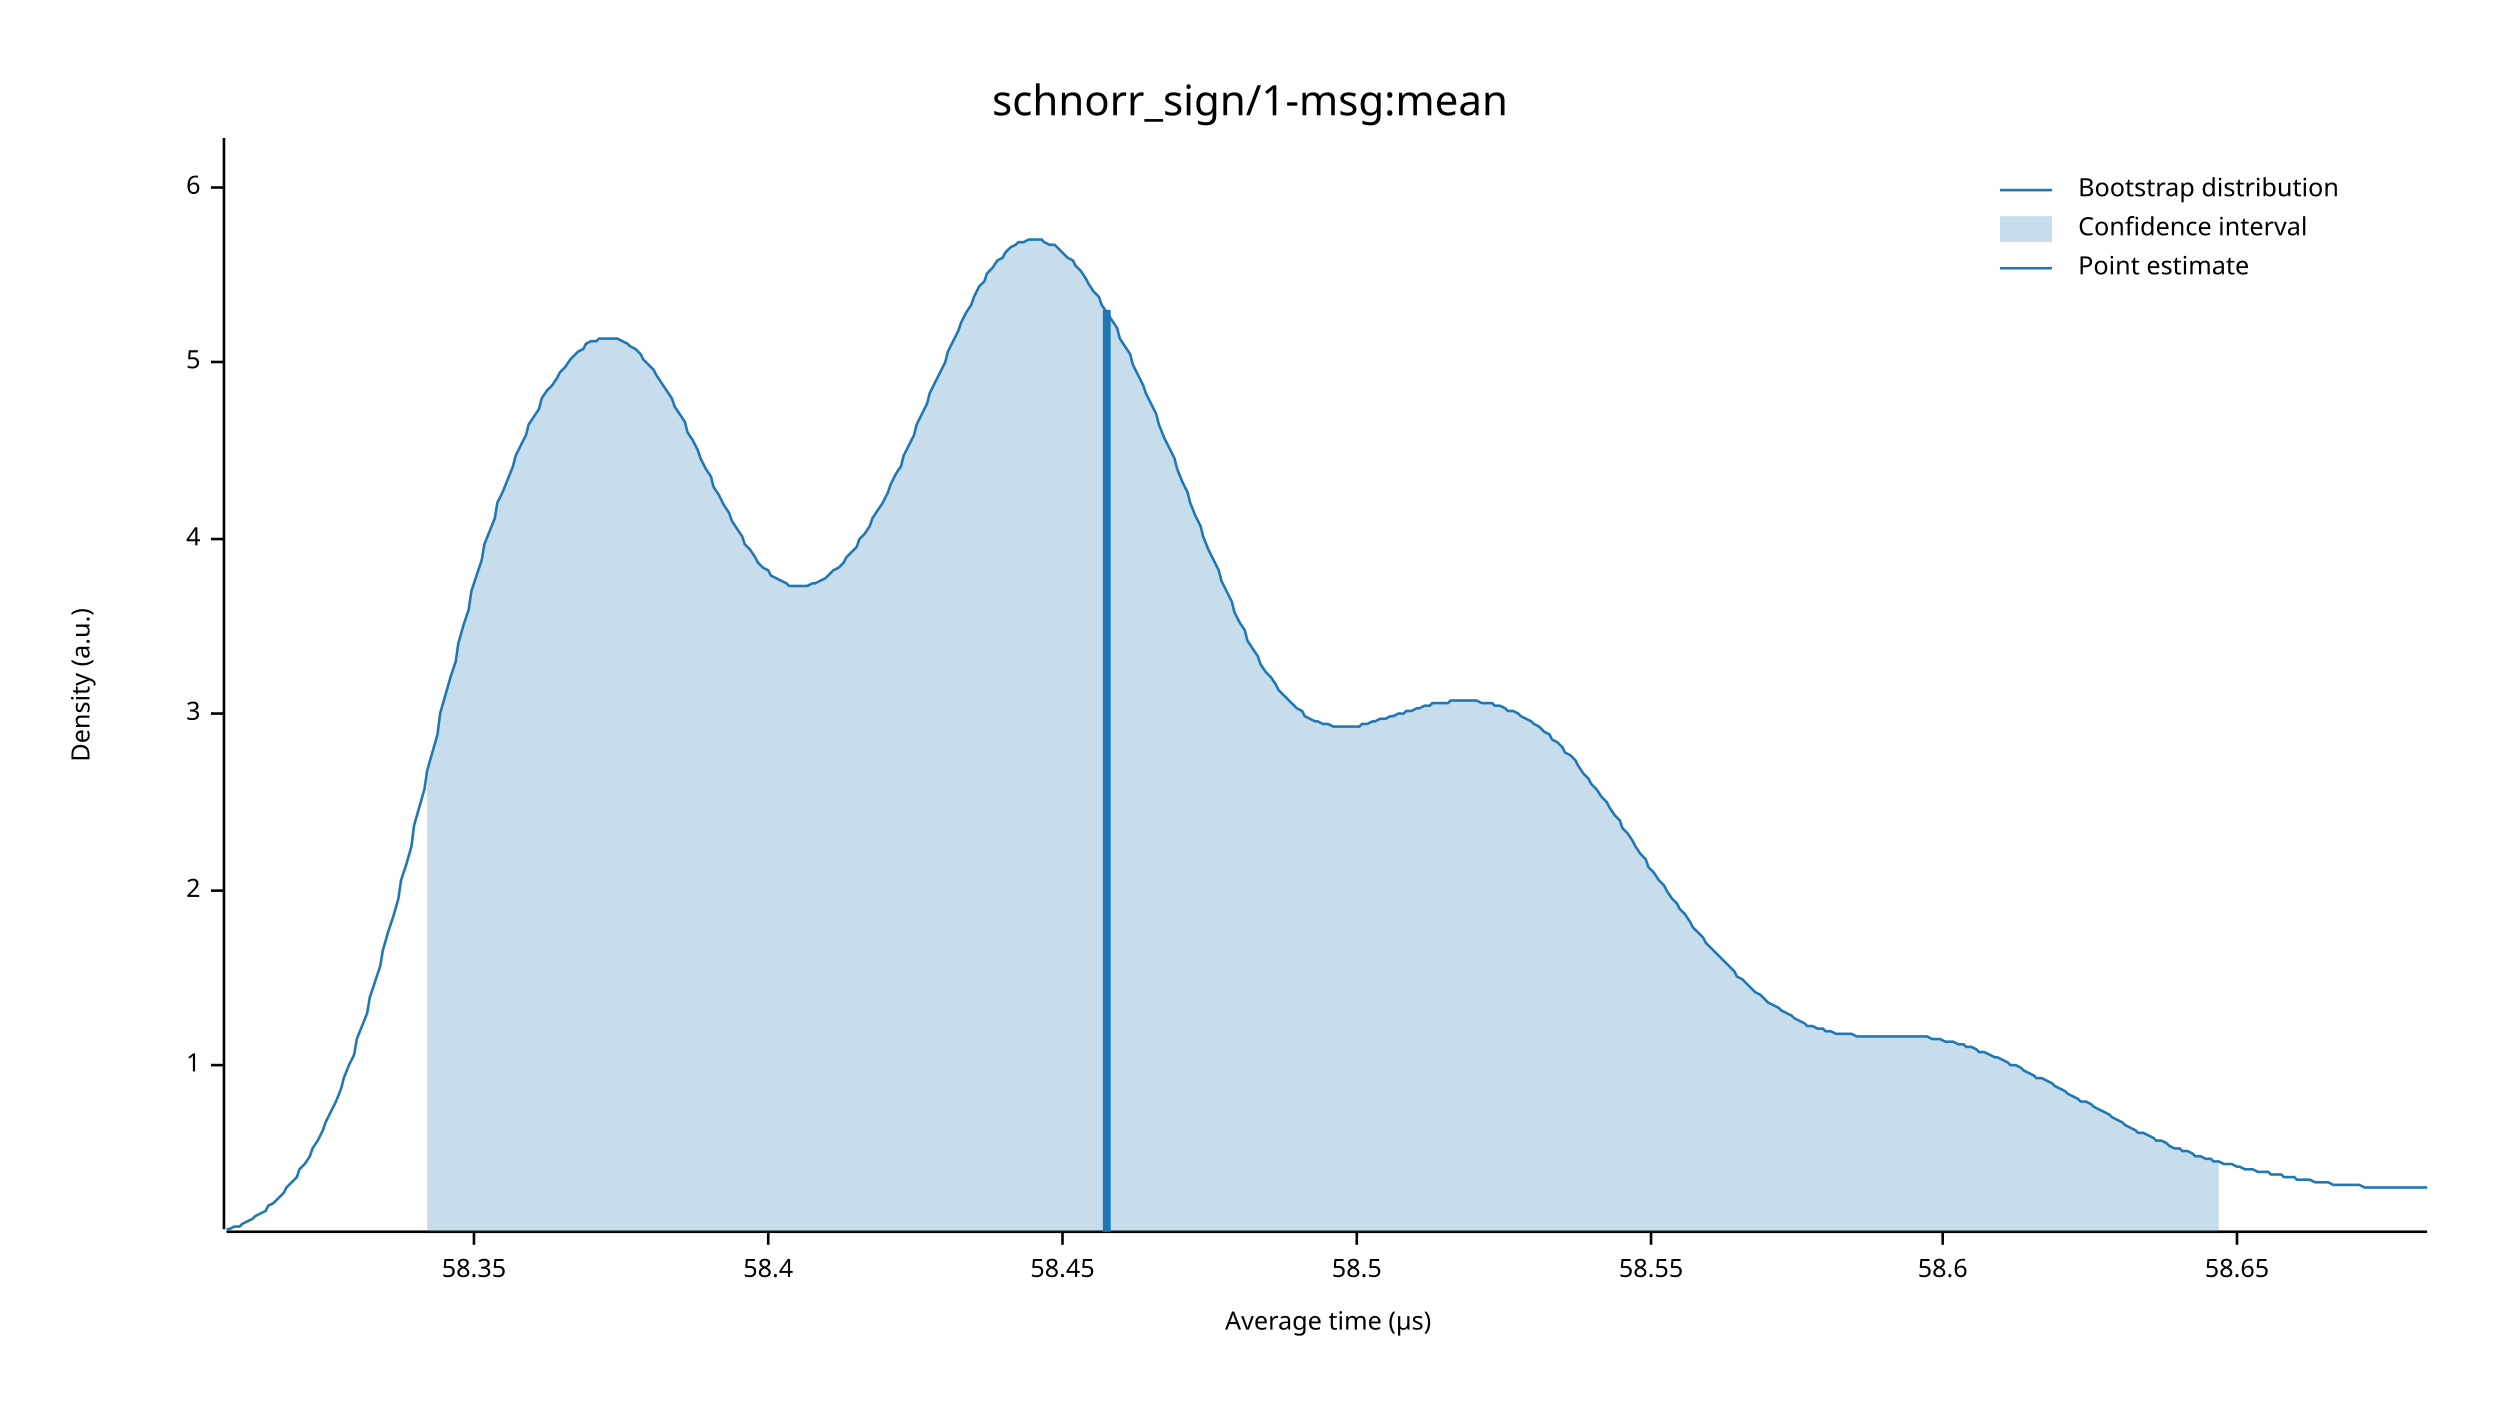
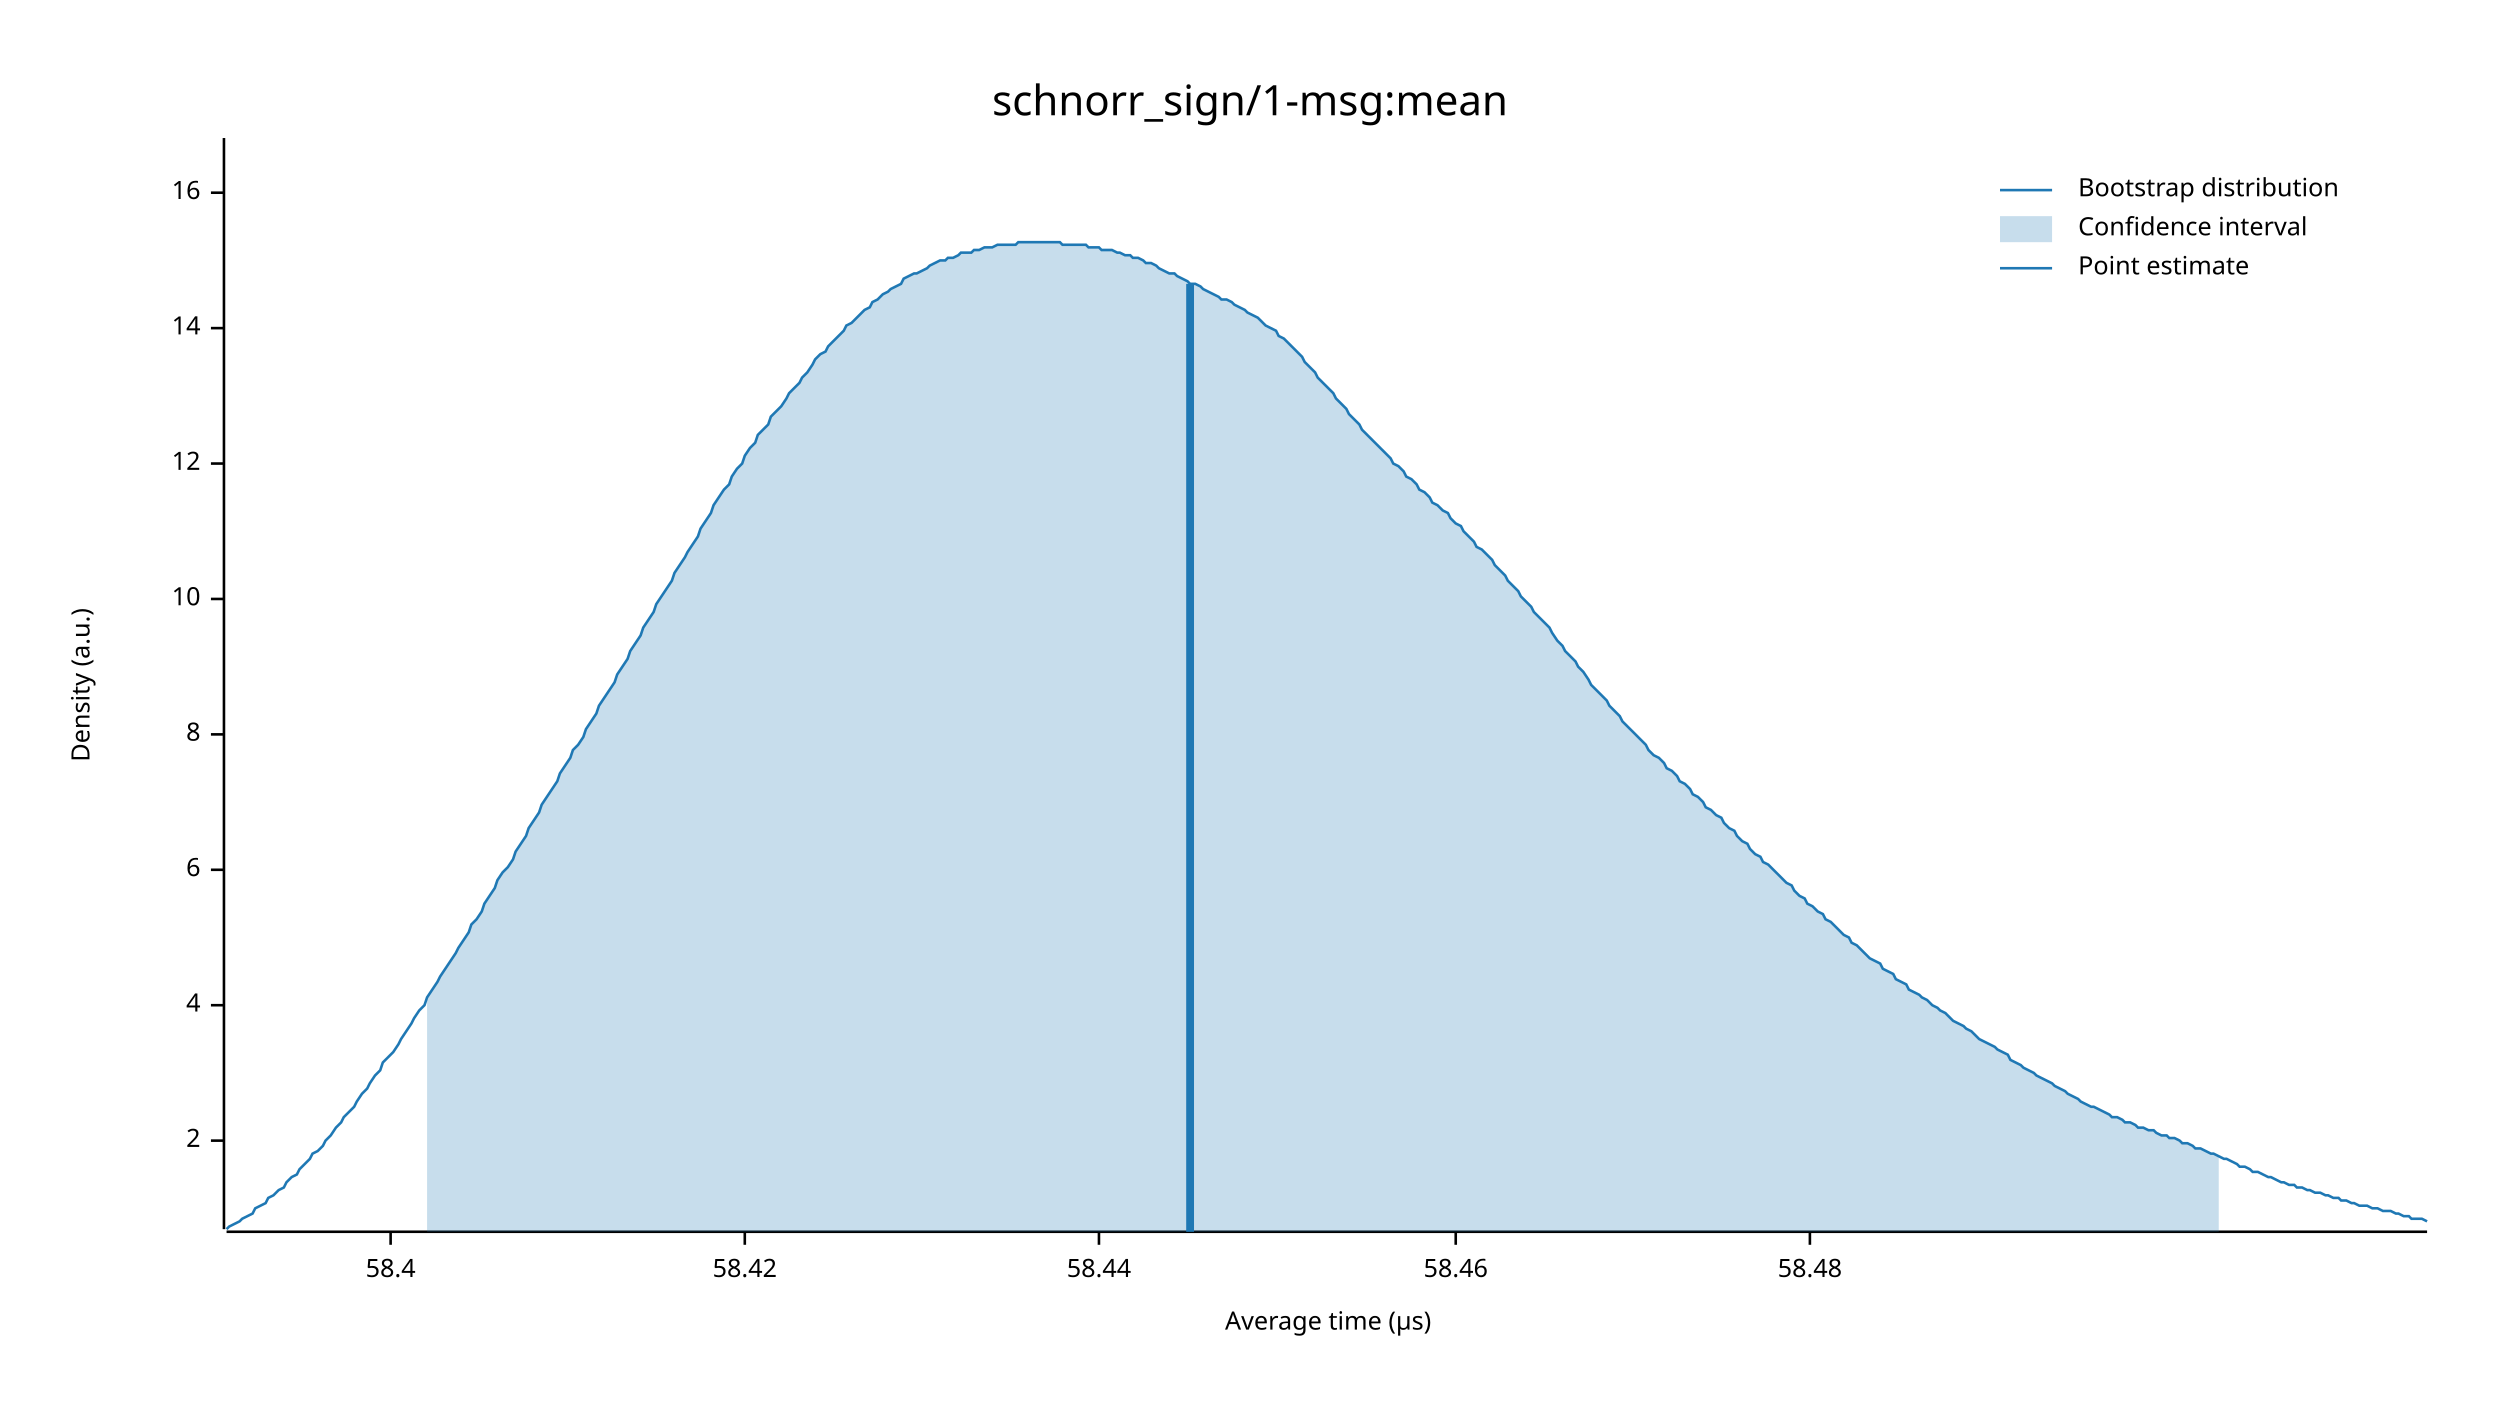
<svg xmlns="http://www.w3.org/2000/svg" width="960" height="540" viewBox="0 0 960 540">
  <text x="480" y="32" dy="0.76em" text-anchor="middle" font-family="sans-serif" font-size="16.129" opacity="1" fill="#000000">
schnorr_sign/1-msg:mean
</text>
  <text x="27" y="263" dy="0.76em" text-anchor="middle" font-family="sans-serif" font-size="9.677" opacity="1" fill="#000000" transform="rotate(270, 27, 263)">
Density (a.u.)
</text>
  <text x="510" y="513" dy="-0.5ex" text-anchor="middle" font-family="sans-serif" font-size="9.677" opacity="1" fill="#000000">
Average time (µs)
</text>
  <polyline fill="none" opacity="1" stroke="#000000" stroke-width="1" points="86,53 86,472 " />
-   <text x="77" y="409" dy="0.5ex" text-anchor="end" font-family="sans-serif" font-size="9.677" opacity="1" fill="#000000">
- 1
- </text>
-   <polyline fill="none" opacity="1" stroke="#000000" stroke-width="1" points="81,409 86,409 " />
-   <text x="77" y="342" dy="0.5ex" text-anchor="end" font-family="sans-serif" font-size="9.677" opacity="1" fill="#000000">
+   <text x="77" y="438" dy="0.5ex" text-anchor="end" font-family="sans-serif" font-size="9.677" opacity="1" fill="#000000">
2
</text>
-   <polyline fill="none" opacity="1" stroke="#000000" stroke-width="1" points="81,342 86,342 " />
-   <text x="77" y="274" dy="0.5ex" text-anchor="end" font-family="sans-serif" font-size="9.677" opacity="1" fill="#000000">
- 3
- </text>
-   <polyline fill="none" opacity="1" stroke="#000000" stroke-width="1" points="81,274 86,274 " />
-   <text x="77" y="207" dy="0.5ex" text-anchor="end" font-family="sans-serif" font-size="9.677" opacity="1" fill="#000000">
+   <polyline fill="none" opacity="1" stroke="#000000" stroke-width="1" points="81,438 86,438 " />
+   <text x="77" y="386" dy="0.5ex" text-anchor="end" font-family="sans-serif" font-size="9.677" opacity="1" fill="#000000">
4
</text>
-   <polyline fill="none" opacity="1" stroke="#000000" stroke-width="1" points="81,207 86,207 " />
-   <text x="77" y="139" dy="0.5ex" text-anchor="end" font-family="sans-serif" font-size="9.677" opacity="1" fill="#000000">
- 5
- </text>
-   <polyline fill="none" opacity="1" stroke="#000000" stroke-width="1" points="81,139 86,139 " />
-   <text x="77" y="72" dy="0.5ex" text-anchor="end" font-family="sans-serif" font-size="9.677" opacity="1" fill="#000000">
+   <polyline fill="none" opacity="1" stroke="#000000" stroke-width="1" points="81,386 86,386 " />
+   <text x="77" y="334" dy="0.5ex" text-anchor="end" font-family="sans-serif" font-size="9.677" opacity="1" fill="#000000">
6
</text>
-   <polyline fill="none" opacity="1" stroke="#000000" stroke-width="1" points="81,72 86,72 " />
+   <polyline fill="none" opacity="1" stroke="#000000" stroke-width="1" points="81,334 86,334 " />
+   <text x="77" y="282" dy="0.5ex" text-anchor="end" font-family="sans-serif" font-size="9.677" opacity="1" fill="#000000">
+ 8
+ </text>
+   <polyline fill="none" opacity="1" stroke="#000000" stroke-width="1" points="81,282 86,282 " />
+   <text x="77" y="230" dy="0.5ex" text-anchor="end" font-family="sans-serif" font-size="9.677" opacity="1" fill="#000000">
+ 10
+ </text>
+   <polyline fill="none" opacity="1" stroke="#000000" stroke-width="1" points="81,230 86,230 " />
+   <text x="77" y="178" dy="0.5ex" text-anchor="end" font-family="sans-serif" font-size="9.677" opacity="1" fill="#000000">
+ 12
+ </text>
+   <polyline fill="none" opacity="1" stroke="#000000" stroke-width="1" points="81,178 86,178 " />
+   <text x="77" y="126" dy="0.5ex" text-anchor="end" font-family="sans-serif" font-size="9.677" opacity="1" fill="#000000">
+ 14
+ </text>
+   <polyline fill="none" opacity="1" stroke="#000000" stroke-width="1" points="81,126 86,126 " />
+   <text x="77" y="74" dy="0.5ex" text-anchor="end" font-family="sans-serif" font-size="9.677" opacity="1" fill="#000000">
+ 16
+ </text>
+   <polyline fill="none" opacity="1" stroke="#000000" stroke-width="1" points="81,74 86,74 " />
  <polyline fill="none" opacity="1" stroke="#000000" stroke-width="1" points="87,473 932,473 " />
-   <text x="182" y="483" dy="0.76em" text-anchor="middle" font-family="sans-serif" font-size="9.677" opacity="1" fill="#000000">
- 58.35
- </text>
-   <polyline fill="none" opacity="1" stroke="#000000" stroke-width="1" points="182,473 182,478 " />
-   <text x="295" y="483" dy="0.76em" text-anchor="middle" font-family="sans-serif" font-size="9.677" opacity="1" fill="#000000">
+   <text x="150" y="483" dy="0.76em" text-anchor="middle" font-family="sans-serif" font-size="9.677" opacity="1" fill="#000000">
58.4
</text>
-   <polyline fill="none" opacity="1" stroke="#000000" stroke-width="1" points="295,473 295,478 " />
-   <text x="408" y="483" dy="0.76em" text-anchor="middle" font-family="sans-serif" font-size="9.677" opacity="1" fill="#000000">
- 58.45
+   <polyline fill="none" opacity="1" stroke="#000000" stroke-width="1" points="150,473 150,478 " />
+   <text x="286" y="483" dy="0.76em" text-anchor="middle" font-family="sans-serif" font-size="9.677" opacity="1" fill="#000000">
+ 58.42
</text>
-   <polyline fill="none" opacity="1" stroke="#000000" stroke-width="1" points="408,473 408,478 " />
-   <text x="521" y="483" dy="0.76em" text-anchor="middle" font-family="sans-serif" font-size="9.677" opacity="1" fill="#000000">
- 58.5
+   <polyline fill="none" opacity="1" stroke="#000000" stroke-width="1" points="286,473 286,478 " />
+   <text x="422" y="483" dy="0.76em" text-anchor="middle" font-family="sans-serif" font-size="9.677" opacity="1" fill="#000000">
+ 58.44
</text>
-   <polyline fill="none" opacity="1" stroke="#000000" stroke-width="1" points="521,473 521,478 " />
-   <text x="634" y="483" dy="0.76em" text-anchor="middle" font-family="sans-serif" font-size="9.677" opacity="1" fill="#000000">
- 58.55
+   <polyline fill="none" opacity="1" stroke="#000000" stroke-width="1" points="422,473 422,478 " />
+   <text x="559" y="483" dy="0.76em" text-anchor="middle" font-family="sans-serif" font-size="9.677" opacity="1" fill="#000000">
+ 58.46
</text>
-   <polyline fill="none" opacity="1" stroke="#000000" stroke-width="1" points="634,473 634,478 " />
-   <text x="746" y="483" dy="0.76em" text-anchor="middle" font-family="sans-serif" font-size="9.677" opacity="1" fill="#000000">
- 58.6
+   <polyline fill="none" opacity="1" stroke="#000000" stroke-width="1" points="559,473 559,478 " />
+   <text x="695" y="483" dy="0.76em" text-anchor="middle" font-family="sans-serif" font-size="9.677" opacity="1" fill="#000000">
+ 58.48
</text>
-   <polyline fill="none" opacity="1" stroke="#000000" stroke-width="1" points="746,473 746,478 " />
-   <text x="859" y="483" dy="0.76em" text-anchor="middle" font-family="sans-serif" font-size="9.677" opacity="1" fill="#000000">
- 58.65
- </text>
-   <polyline fill="none" opacity="1" stroke="#000000" stroke-width="1" points="859,473 859,478 " />
-   <polyline fill="none" opacity="1" stroke="#1F78B4" stroke-width="1" points="87,472 88,472 90,471 92,471 93,470 95,469 97,468 98,467 100,466 102,465 103,463 105,462 107,460 109,458 110,456 112,454 114,452 115,449 117,447 119,444 120,441 122,438 124,434 125,431 127,427 129,423 131,418 132,414 134,409 136,405 137,399 139,394 141,389 142,383 144,377 146,371 147,365 149,358 151,352 153,345 154,338 156,332 158,325 159,317 161,310 163,303 164,296 166,289 168,282 169,274 171,267 173,260 175,254 176,247 178,240 180,234 181,227 183,221 185,215 186,209 188,204 190,199 191,193 193,189 195,184 197,179 198,175 200,171 202,167 203,163 205,160 207,157 208,153 210,150 212,148 214,145 215,143 217,141 219,138 220,137 222,135 224,134 225,132 227,131 229,131 230,130 232,130 234,130 236,130 237,130 239,131 241,132 242,133 244,134 246,136 247,138 249,140 251,142 252,144 254,147 256,150 258,153 259,156 261,159 263,162 264,166 266,169 268,173 269,176 271,180 273,183 274,187 276,190 278,194 280,197 281,200 283,203 285,206 286,209 288,211 290,214 291,216 293,218 295,219 296,221 298,222 300,223 302,224 303,225 305,225 307,225 308,225 310,225 312,224 313,224 315,223 317,222 318,221 320,219 322,218 324,216 325,214 327,212 329,210 330,207 332,205 334,202 335,199 337,196 339,193 341,189 342,186 344,182 346,179 347,175 349,171 351,167 352,163 354,159 356,155 357,151 359,147 361,143 363,139 364,135 366,131 368,127 369,124 371,120 373,117 374,114 376,110 378,108 379,105 381,103 383,100 385,99 386,97 388,95 390,94 391,93 393,93 395,92 396,92 398,92 400,92 401,93 403,94 405,94 407,96 408,97 410,99 412,100 413,102 415,104 417,107 418,109 420,112 422,114 423,117 425,120 427,123 429,126 430,130 432,133 434,136 435,140 437,144 439,148 440,151 442,155 444,159 445,163 447,168 449,172 451,176 452,180 454,185 456,189 457,193 459,198 461,202 462,206 464,211 466,215 468,219 469,223 471,227 473,231 474,235 476,239 478,242 479,246 481,249 483,252 484,255 486,258 488,260 490,263 491,265 493,267 495,269 496,270 498,272 500,273 501,275 503,276 505,277 506,277 508,278 510,278 512,279 513,279 515,279 517,279 518,279 520,279 522,279 523,278 525,278 527,277 528,277 530,276 532,276 534,275 535,275 537,274 539,274 540,273 542,273 544,272 545,272 547,271 549,271 550,270 552,270 554,270 556,270 557,269 559,269 561,269 562,269 564,269 566,269 567,269 569,270 571,270 573,270 574,271 576,271 578,272 579,273 581,273 583,274 584,275 586,276 588,277 589,278 591,279 593,281 595,282 596,284 598,285 600,287 601,289 603,290 605,292 606,294 608,297 610,299 611,301 613,303 615,306 617,308 618,310 620,313 622,315 623,318 625,320 627,323 628,325 630,328 632,330 633,333 635,335 637,338 639,340 640,342 642,345 644,347 645,349 647,351 649,354 650,356 652,358 654,360 655,362 657,364 659,366 661,368 662,369 664,371 666,373 667,375 669,376 671,378 672,379 674,381 676,382 677,383 679,385 681,386 683,387 684,388 686,389 688,390 689,391 691,392 693,393 694,394 696,394 698,395 700,395 701,396 703,396 705,397 706,397 708,397 710,397 711,397 713,398 715,398 716,398 718,398 720,398 722,398 723,398 725,398 727,398 728,398 730,398 732,398 733,398 735,398 737,398 738,398 740,398 742,399 744,399 745,399 747,400 749,400 750,400 752,401 754,401 755,402 757,402 759,403 760,404 762,404 764,405 766,406 767,406 769,407 771,408 772,409 774,409 776,410 777,411 779,412 781,413 782,414 784,414 786,415 788,416 789,417 791,418 793,419 794,420 796,421 798,422 799,423 801,423 803,424 804,425 806,426 808,427 810,428 811,429 813,430 815,431 816,432 818,433 820,434 821,435 823,435 825,436 827,437 828,438 830,438 832,439 833,440 835,441 837,441 838,442 840,442 842,443 843,444 845,444 847,445 849,445 850,446 852,446 854,447 855,447 857,447 859,448 860,448 862,449 864,449 865,449 867,450 869,450 871,450 872,451 874,451 876,451 877,452 879,452 881,452 882,453 884,453 886,453 887,453 889,454 891,454 893,454 894,454 896,455 898,455 899,455 901,455 903,455 904,455 906,455 908,456 909,456 911,456 913,456 915,456 916,456 918,456 920,456 921,456 923,456 925,456 926,456 928,456 930,456 932,456 " />
-   <polygon opacity="0.25" fill="#1F78B4" points="164,296 166,289 168,282 169,274 171,267 173,260 175,254 176,247 178,240 180,234 181,227 183,221 185,215 186,209 188,204 190,199 191,193 193,189 195,184 197,179 198,175 200,171 202,167 203,163 205,160 207,157 208,153 210,150 212,148 214,145 215,143 217,141 219,138 220,137 222,135 224,134 225,132 227,131 229,131 230,130 232,130 234,130 236,130 237,130 239,131 241,132 242,133 244,134 246,136 247,138 249,140 251,142 252,144 254,147 256,150 258,153 259,156 261,159 263,162 264,166 266,169 268,173 269,176 271,180 273,183 274,187 276,190 278,194 280,197 281,200 283,203 285,206 286,209 288,211 290,214 291,216 293,218 295,219 296,221 298,222 300,223 302,224 303,225 305,225 307,225 308,225 310,225 312,224 313,224 315,223 317,222 318,221 320,219 322,218 324,216 325,214 327,212 329,210 330,207 332,205 334,202 335,199 337,196 339,193 341,189 342,186 344,182 346,179 347,175 349,171 351,167 352,163 354,159 356,155 357,151 359,147 361,143 363,139 364,135 366,131 368,127 369,124 371,120 373,117 374,114 376,110 378,108 379,105 381,103 383,100 385,99 386,97 388,95 390,94 391,93 393,93 395,92 396,92 398,92 400,92 401,93 403,94 405,94 407,96 408,97 410,99 412,100 413,102 415,104 417,107 418,109 420,112 422,114 423,117 425,120 427,123 429,126 430,130 432,133 434,136 435,140 437,144 439,148 440,151 442,155 444,159 445,163 447,168 449,172 451,176 452,180 454,185 456,189 457,193 459,198 461,202 462,206 464,211 466,215 468,219 469,223 471,227 473,231 474,235 476,239 478,242 479,246 481,249 483,252 484,255 486,258 488,260 490,263 491,265 493,267 495,269 496,270 498,272 500,273 501,275 503,276 505,277 506,277 508,278 510,278 512,279 513,279 515,279 517,279 518,279 520,279 522,279 523,278 525,278 527,277 528,277 530,276 532,276 534,275 535,275 537,274 539,274 540,273 542,273 544,272 545,272 547,271 549,271 550,270 552,270 554,270 556,270 557,269 559,269 561,269 562,269 564,269 566,269 567,269 569,270 571,270 573,270 574,271 576,271 578,272 579,273 581,273 583,274 584,275 586,276 588,277 589,278 591,279 593,281 595,282 596,284 598,285 600,287 601,289 603,290 605,292 606,294 608,297 610,299 611,301 613,303 615,306 617,308 618,310 620,313 622,315 623,318 625,320 627,323 628,325 630,328 632,330 633,333 635,335 637,338 639,340 640,342 642,345 644,347 645,349 647,351 649,354 650,356 652,358 654,360 655,362 657,364 659,366 661,368 662,369 664,371 666,373 667,375 669,376 671,378 672,379 674,381 676,382 677,383 679,385 681,386 683,387 684,388 686,389 688,390 689,391 691,392 693,393 694,394 696,394 698,395 700,395 701,396 703,396 705,397 706,397 708,397 710,397 711,397 713,398 715,398 716,398 718,398 720,398 722,398 723,398 725,398 727,398 728,398 730,398 732,398 733,398 735,398 737,398 738,398 740,398 742,399 744,399 745,399 747,400 749,400 750,400 752,401 754,401 755,402 757,402 759,403 760,404 762,404 764,405 766,406 767,406 769,407 771,408 772,409 774,409 776,410 777,411 779,412 781,413 782,414 784,414 786,415 788,416 789,417 791,418 793,419 794,420 796,421 798,422 799,423 801,423 803,424 804,425 806,426 808,427 810,428 811,429 813,430 815,431 816,432 818,433 820,434 821,435 823,435 825,436 827,437 828,438 830,438 832,439 833,440 835,441 837,441 838,442 840,442 842,443 843,444 845,444 847,445 849,445 850,446 852,446 852,473 164,473 " />
-   <polyline fill="none" opacity="1" stroke="#1F78B4" stroke-width="3" points="425,473 425,119 " />
+   <polyline fill="none" opacity="1" stroke="#000000" stroke-width="1" points="695,473 695,478 " />
+   <polyline fill="none" opacity="1" stroke="#1F78B4" stroke-width="1" points="87,472 88,471 90,470 92,469 93,468 95,467 97,466 98,464 100,463 102,462 103,460 105,459 107,457 109,456 110,454 112,452 114,451 115,449 117,447 119,445 120,443 122,442 124,440 125,438 127,436 129,433 131,431 132,429 134,427 136,425 137,423 139,420 141,418 142,416 144,413 146,411 147,408 149,406 151,404 153,401 154,399 156,396 158,393 159,391 161,388 163,386 164,383 166,380 168,377 169,375 171,372 173,369 175,366 176,364 178,361 180,358 181,355 183,353 185,350 186,347 188,344 190,341 191,338 193,335 195,333 197,330 198,327 200,324 202,321 203,318 205,315 207,312 208,309 210,306 212,303 214,300 215,297 217,294 219,291 220,288 222,286 224,283 225,280 227,277 229,274 230,271 232,268 234,265 236,262 237,259 239,256 241,253 242,250 244,247 246,244 247,241 249,238 251,235 252,232 254,229 256,226 258,223 259,220 261,217 263,214 264,212 266,209 268,206 269,203 271,200 273,197 274,194 276,191 278,188 280,186 281,183 283,180 285,178 286,175 288,172 290,170 291,167 293,165 295,163 296,160 298,158 300,156 302,153 303,151 305,149 307,147 308,145 310,143 312,140 313,138 315,136 317,135 318,133 320,131 322,129 324,127 325,125 327,124 329,122 330,121 332,119 334,118 335,116 337,115 339,113 341,112 342,111 344,110 346,109 347,107 349,106 351,105 352,105 354,104 356,103 357,102 359,101 361,100 363,100 364,99 366,99 368,98 369,97 371,97 373,97 374,96 376,96 378,95 379,95 381,95 383,94 385,94 386,94 388,94 390,94 391,93 393,93 395,93 396,93 398,93 400,93 401,93 403,93 405,93 407,93 408,94 410,94 412,94 413,94 415,94 417,94 418,95 420,95 422,95 423,96 425,96 427,96 429,97 430,97 432,98 434,98 435,99 437,99 439,100 440,101 442,101 444,102 445,103 447,104 449,105 451,105 452,106 454,107 456,108 457,109 459,109 461,110 462,111 464,112 466,113 468,114 469,115 471,115 473,116 474,117 476,118 478,119 479,120 481,121 483,122 484,123 486,125 488,126 490,127 491,129 493,130 495,132 496,133 498,135 500,137 501,139 503,141 505,143 506,145 508,147 510,149 512,151 513,153 515,155 517,157 518,159 520,161 522,163 523,165 525,167 527,169 528,170 530,172 532,174 534,176 535,178 537,179 539,181 540,183 542,184 544,186 545,188 547,189 549,191 550,193 552,194 554,196 556,197 557,199 559,201 561,202 562,204 564,206 566,208 567,210 569,211 571,213 573,215 574,217 576,219 578,221 579,223 581,225 583,227 584,229 586,231 588,233 589,235 591,237 593,239 595,241 596,243 598,246 600,248 601,250 603,252 605,254 606,256 608,258 610,261 611,263 613,265 615,267 617,269 618,271 620,273 622,275 623,277 625,279 627,281 628,282 630,284 632,286 633,288 635,290 637,291 639,293 640,295 642,296 644,298 645,300 647,301 649,303 650,305 652,306 654,308 655,310 657,311 659,313 661,314 662,316 664,318 666,319 667,321 669,323 671,324 672,326 674,328 676,329 677,331 679,332 681,334 683,336 684,337 686,339 688,340 689,342 691,344 693,345 694,347 696,348 698,350 700,351 701,353 703,354 705,356 706,357 708,359 710,360 711,362 713,363 715,365 716,366 718,368 720,369 722,370 723,372 725,373 727,374 728,376 730,377 732,378 733,380 735,381 737,382 738,383 740,384 742,386 744,387 745,388 747,389 749,391 750,392 752,393 754,394 755,395 757,396 759,398 760,399 762,400 764,401 766,402 767,403 769,404 771,405 772,407 774,408 776,409 777,410 779,411 781,412 782,413 784,414 786,415 788,416 789,417 791,418 793,419 794,420 796,421 798,422 799,423 801,424 803,425 804,425 806,426 808,427 810,428 811,429 813,429 815,430 816,431 818,431 820,432 821,433 823,433 825,434 827,434 828,435 830,436 832,436 833,437 835,437 837,438 838,439 840,439 842,440 843,441 845,441 847,442 849,443 850,443 852,444 854,445 855,445 857,446 859,447 860,448 862,448 864,449 865,450 867,450 869,451 871,452 872,452 874,453 876,454 877,454 879,455 881,455 882,456 884,456 886,457 887,457 889,458 891,458 893,459 894,459 896,460 898,460 899,461 901,461 903,462 904,462 906,463 908,463 909,463 911,464 913,464 915,465 916,465 918,465 920,466 921,466 923,467 925,467 926,468 928,468 930,468 932,469 " />
+   <polygon opacity="0.25" fill="#1F78B4" points="164,383 166,380 168,377 169,375 171,372 173,369 175,366 176,364 178,361 180,358 181,355 183,353 185,350 186,347 188,344 190,341 191,338 193,335 195,333 197,330 198,327 200,324 202,321 203,318 205,315 207,312 208,309 210,306 212,303 214,300 215,297 217,294 219,291 220,288 222,286 224,283 225,280 227,277 229,274 230,271 232,268 234,265 236,262 237,259 239,256 241,253 242,250 244,247 246,244 247,241 249,238 251,235 252,232 254,229 256,226 258,223 259,220 261,217 263,214 264,212 266,209 268,206 269,203 271,200 273,197 274,194 276,191 278,188 280,186 281,183 283,180 285,178 286,175 288,172 290,170 291,167 293,165 295,163 296,160 298,158 300,156 302,153 303,151 305,149 307,147 308,145 310,143 312,140 313,138 315,136 317,135 318,133 320,131 322,129 324,127 325,125 327,124 329,122 330,121 332,119 334,118 335,116 337,115 339,113 341,112 342,111 344,110 346,109 347,107 349,106 351,105 352,105 354,104 356,103 357,102 359,101 361,100 363,100 364,99 366,99 368,98 369,97 371,97 373,97 374,96 376,96 378,95 379,95 381,95 383,94 385,94 386,94 388,94 390,94 391,93 393,93 395,93 396,93 398,93 400,93 401,93 403,93 405,93 407,93 408,94 410,94 412,94 413,94 415,94 417,94 418,95 420,95 422,95 423,96 425,96 427,96 429,97 430,97 432,98 434,98 435,99 437,99 439,100 440,101 442,101 444,102 445,103 447,104 449,105 451,105 452,106 454,107 456,108 457,109 459,109 461,110 462,111 464,112 466,113 468,114 469,115 471,115 473,116 474,117 476,118 478,119 479,120 481,121 483,122 484,123 486,125 488,126 490,127 491,129 493,130 495,132 496,133 498,135 500,137 501,139 503,141 505,143 506,145 508,147 510,149 512,151 513,153 515,155 517,157 518,159 520,161 522,163 523,165 525,167 527,169 528,170 530,172 532,174 534,176 535,178 537,179 539,181 540,183 542,184 544,186 545,188 547,189 549,191 550,193 552,194 554,196 556,197 557,199 559,201 561,202 562,204 564,206 566,208 567,210 569,211 571,213 573,215 574,217 576,219 578,221 579,223 581,225 583,227 584,229 586,231 588,233 589,235 591,237 593,239 595,241 596,243 598,246 600,248 601,250 603,252 605,254 606,256 608,258 610,261 611,263 613,265 615,267 617,269 618,271 620,273 622,275 623,277 625,279 627,281 628,282 630,284 632,286 633,288 635,290 637,291 639,293 640,295 642,296 644,298 645,300 647,301 649,303 650,305 652,306 654,308 655,310 657,311 659,313 661,314 662,316 664,318 666,319 667,321 669,323 671,324 672,326 674,328 676,329 677,331 679,332 681,334 683,336 684,337 686,339 688,340 689,342 691,344 693,345 694,347 696,348 698,350 700,351 701,353 703,354 705,356 706,357 708,359 710,360 711,362 713,363 715,365 716,366 718,368 720,369 722,370 723,372 725,373 727,374 728,376 730,377 732,378 733,380 735,381 737,382 738,383 740,384 742,386 744,387 745,388 747,389 749,391 750,392 752,393 754,394 755,395 757,396 759,398 760,399 762,400 764,401 766,402 767,403 769,404 771,405 772,407 774,408 776,409 777,410 779,411 781,412 782,413 784,414 786,415 788,416 789,417 791,418 793,419 794,420 796,421 798,422 799,423 801,424 803,425 804,425 806,426 808,427 810,428 811,429 813,429 815,430 816,431 818,431 820,432 821,433 823,433 825,434 827,434 828,435 830,436 832,436 833,437 835,437 837,438 838,439 840,439 842,440 843,441 845,441 847,442 849,443 850,443 852,444 852,473 164,473 " />
+   <polyline fill="none" opacity="1" stroke="#1F78B4" stroke-width="3" points="457,473 457,109 " />
  <text x="798" y="68" dy="0.76em" text-anchor="start" font-family="sans-serif" font-size="9.677" opacity="1" fill="#000000">
Bootstrap distribution
</text>
  <text x="798" y="83" dy="0.76em" text-anchor="start" font-family="sans-serif" font-size="9.677" opacity="1" fill="#000000">
Confidence interval
</text>
  <text x="798" y="98" dy="0.76em" text-anchor="start" font-family="sans-serif" font-size="9.677" opacity="1" fill="#000000">
Point estimate
</text>
  <polyline fill="none" opacity="1" stroke="#1F78B4" stroke-width="1" points="768,73 788,73 " />
  <rect x="768" y="83" width="20" height="10" opacity="0.25" fill="#1F78B4" stroke="none" />
  <polyline fill="none" opacity="1" stroke="#1F78B4" stroke-width="1" points="768,103 788,103 " />
</svg>
